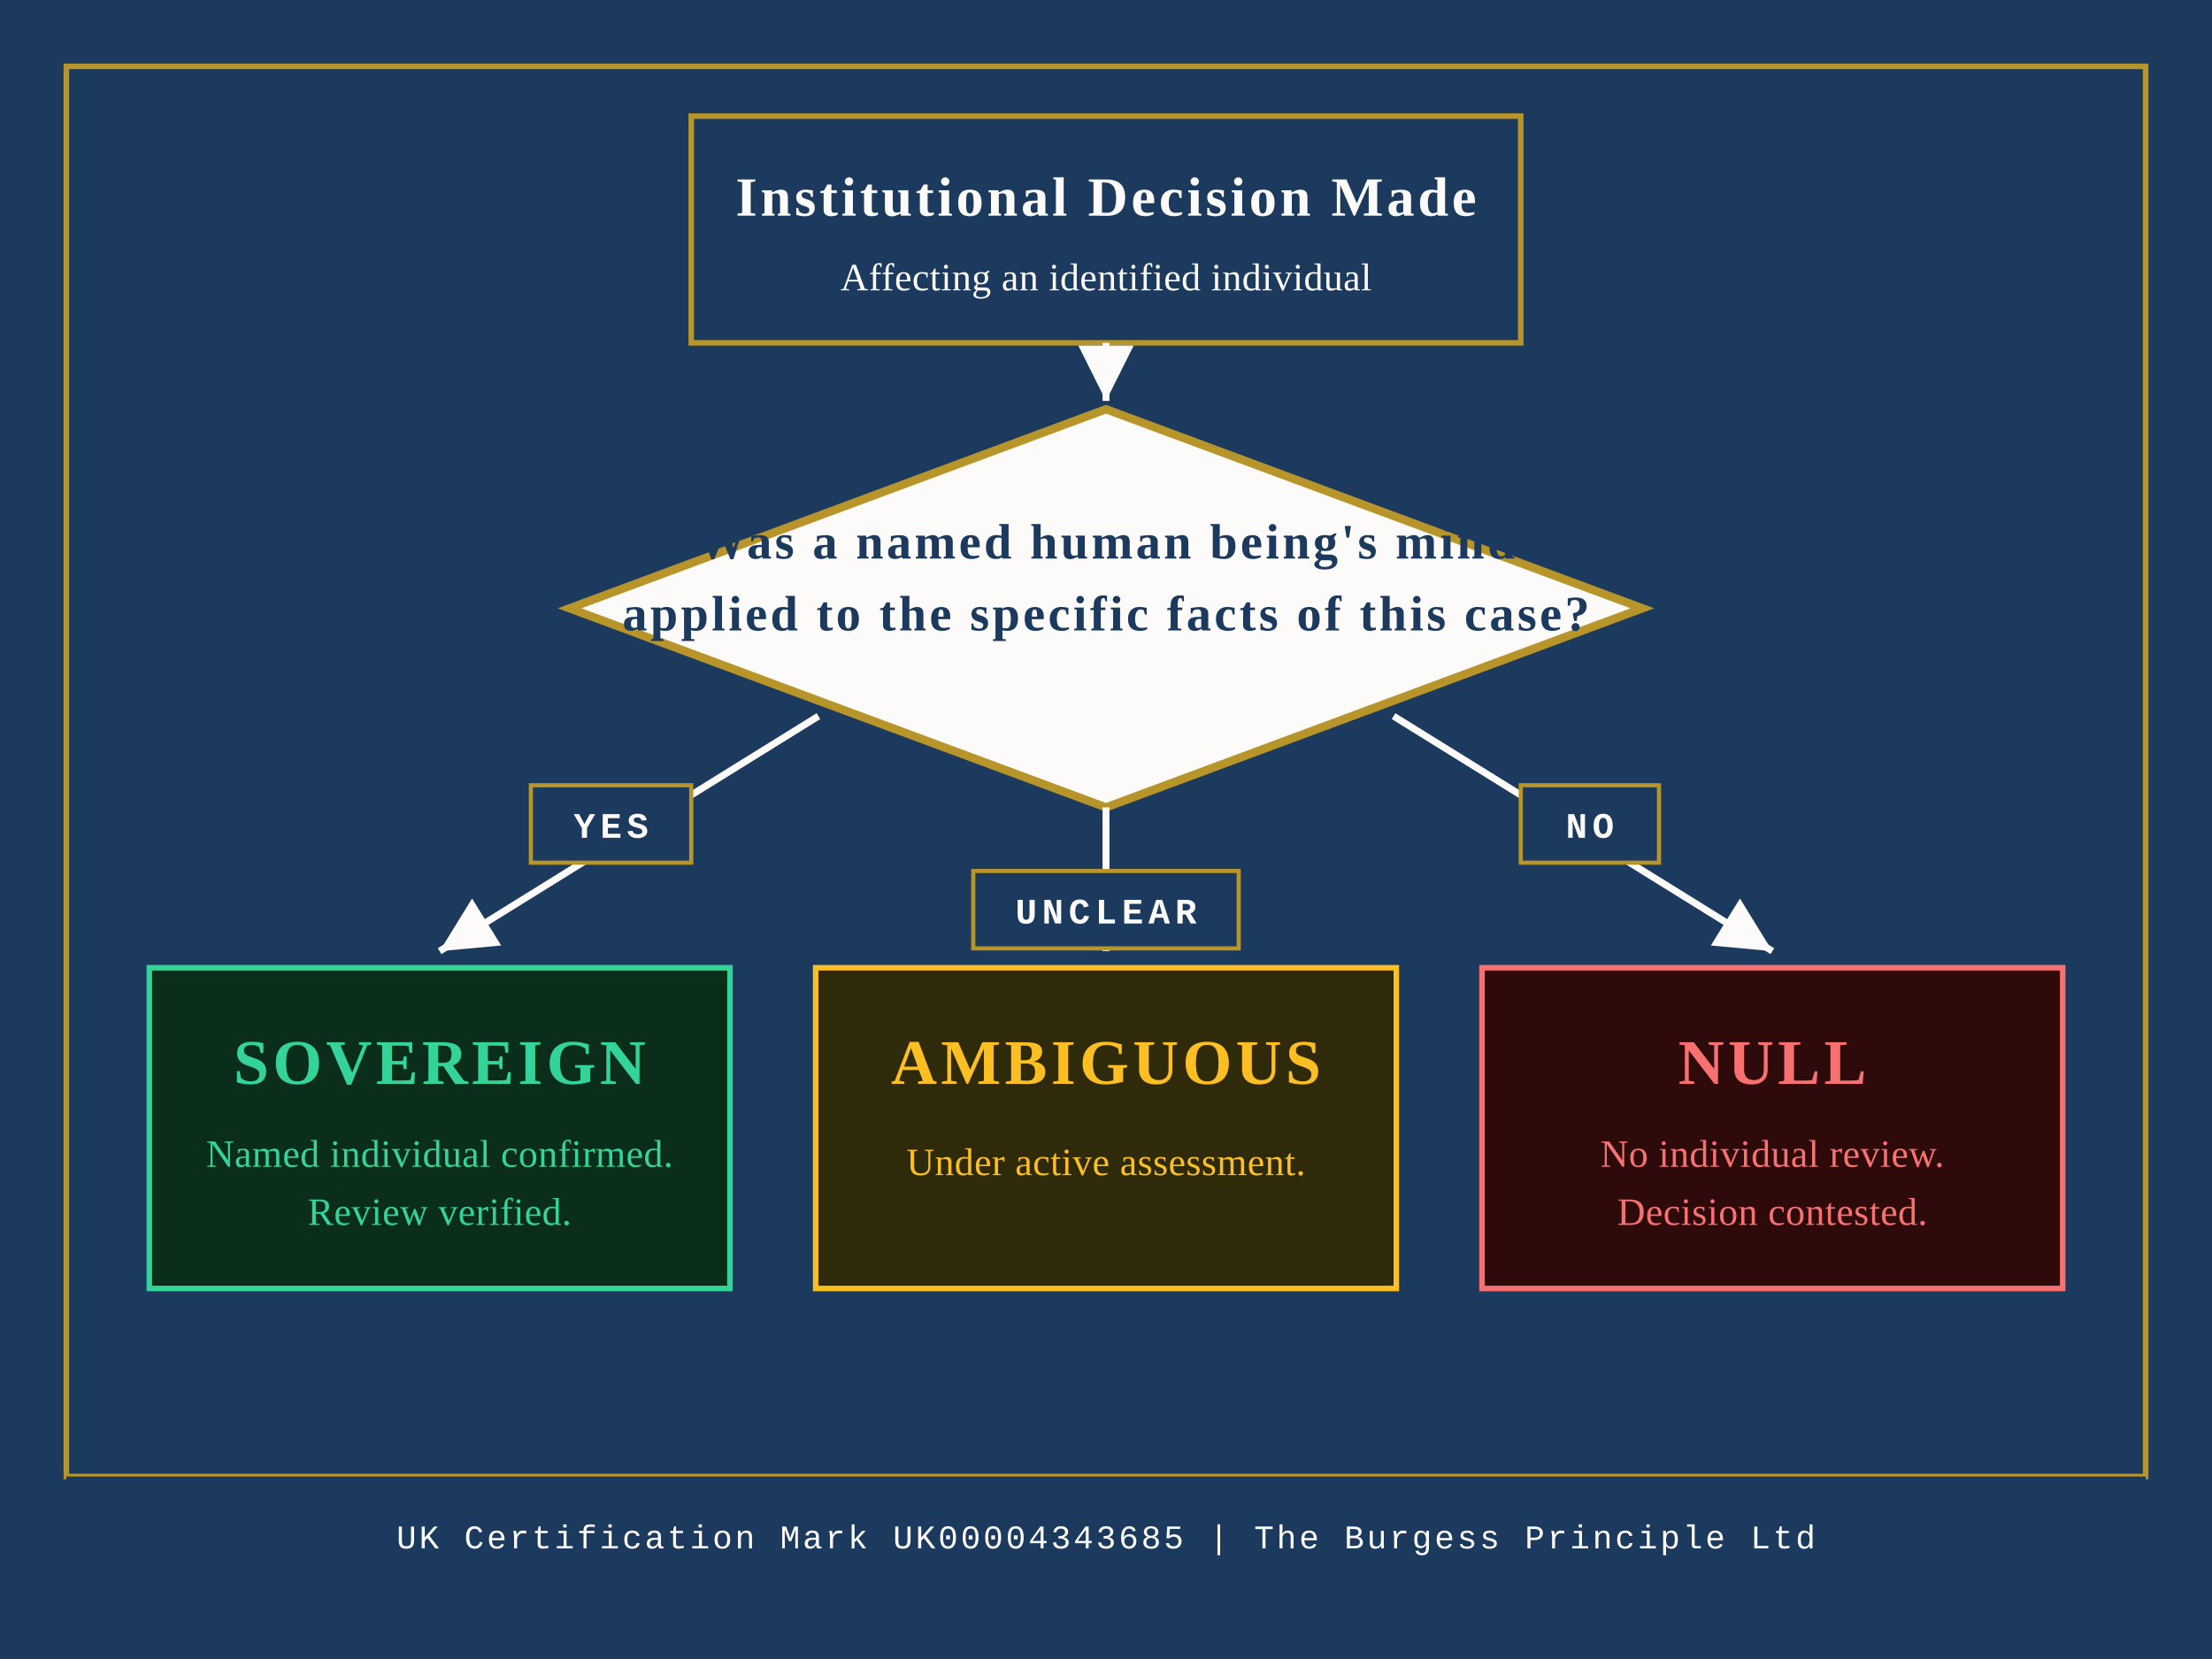
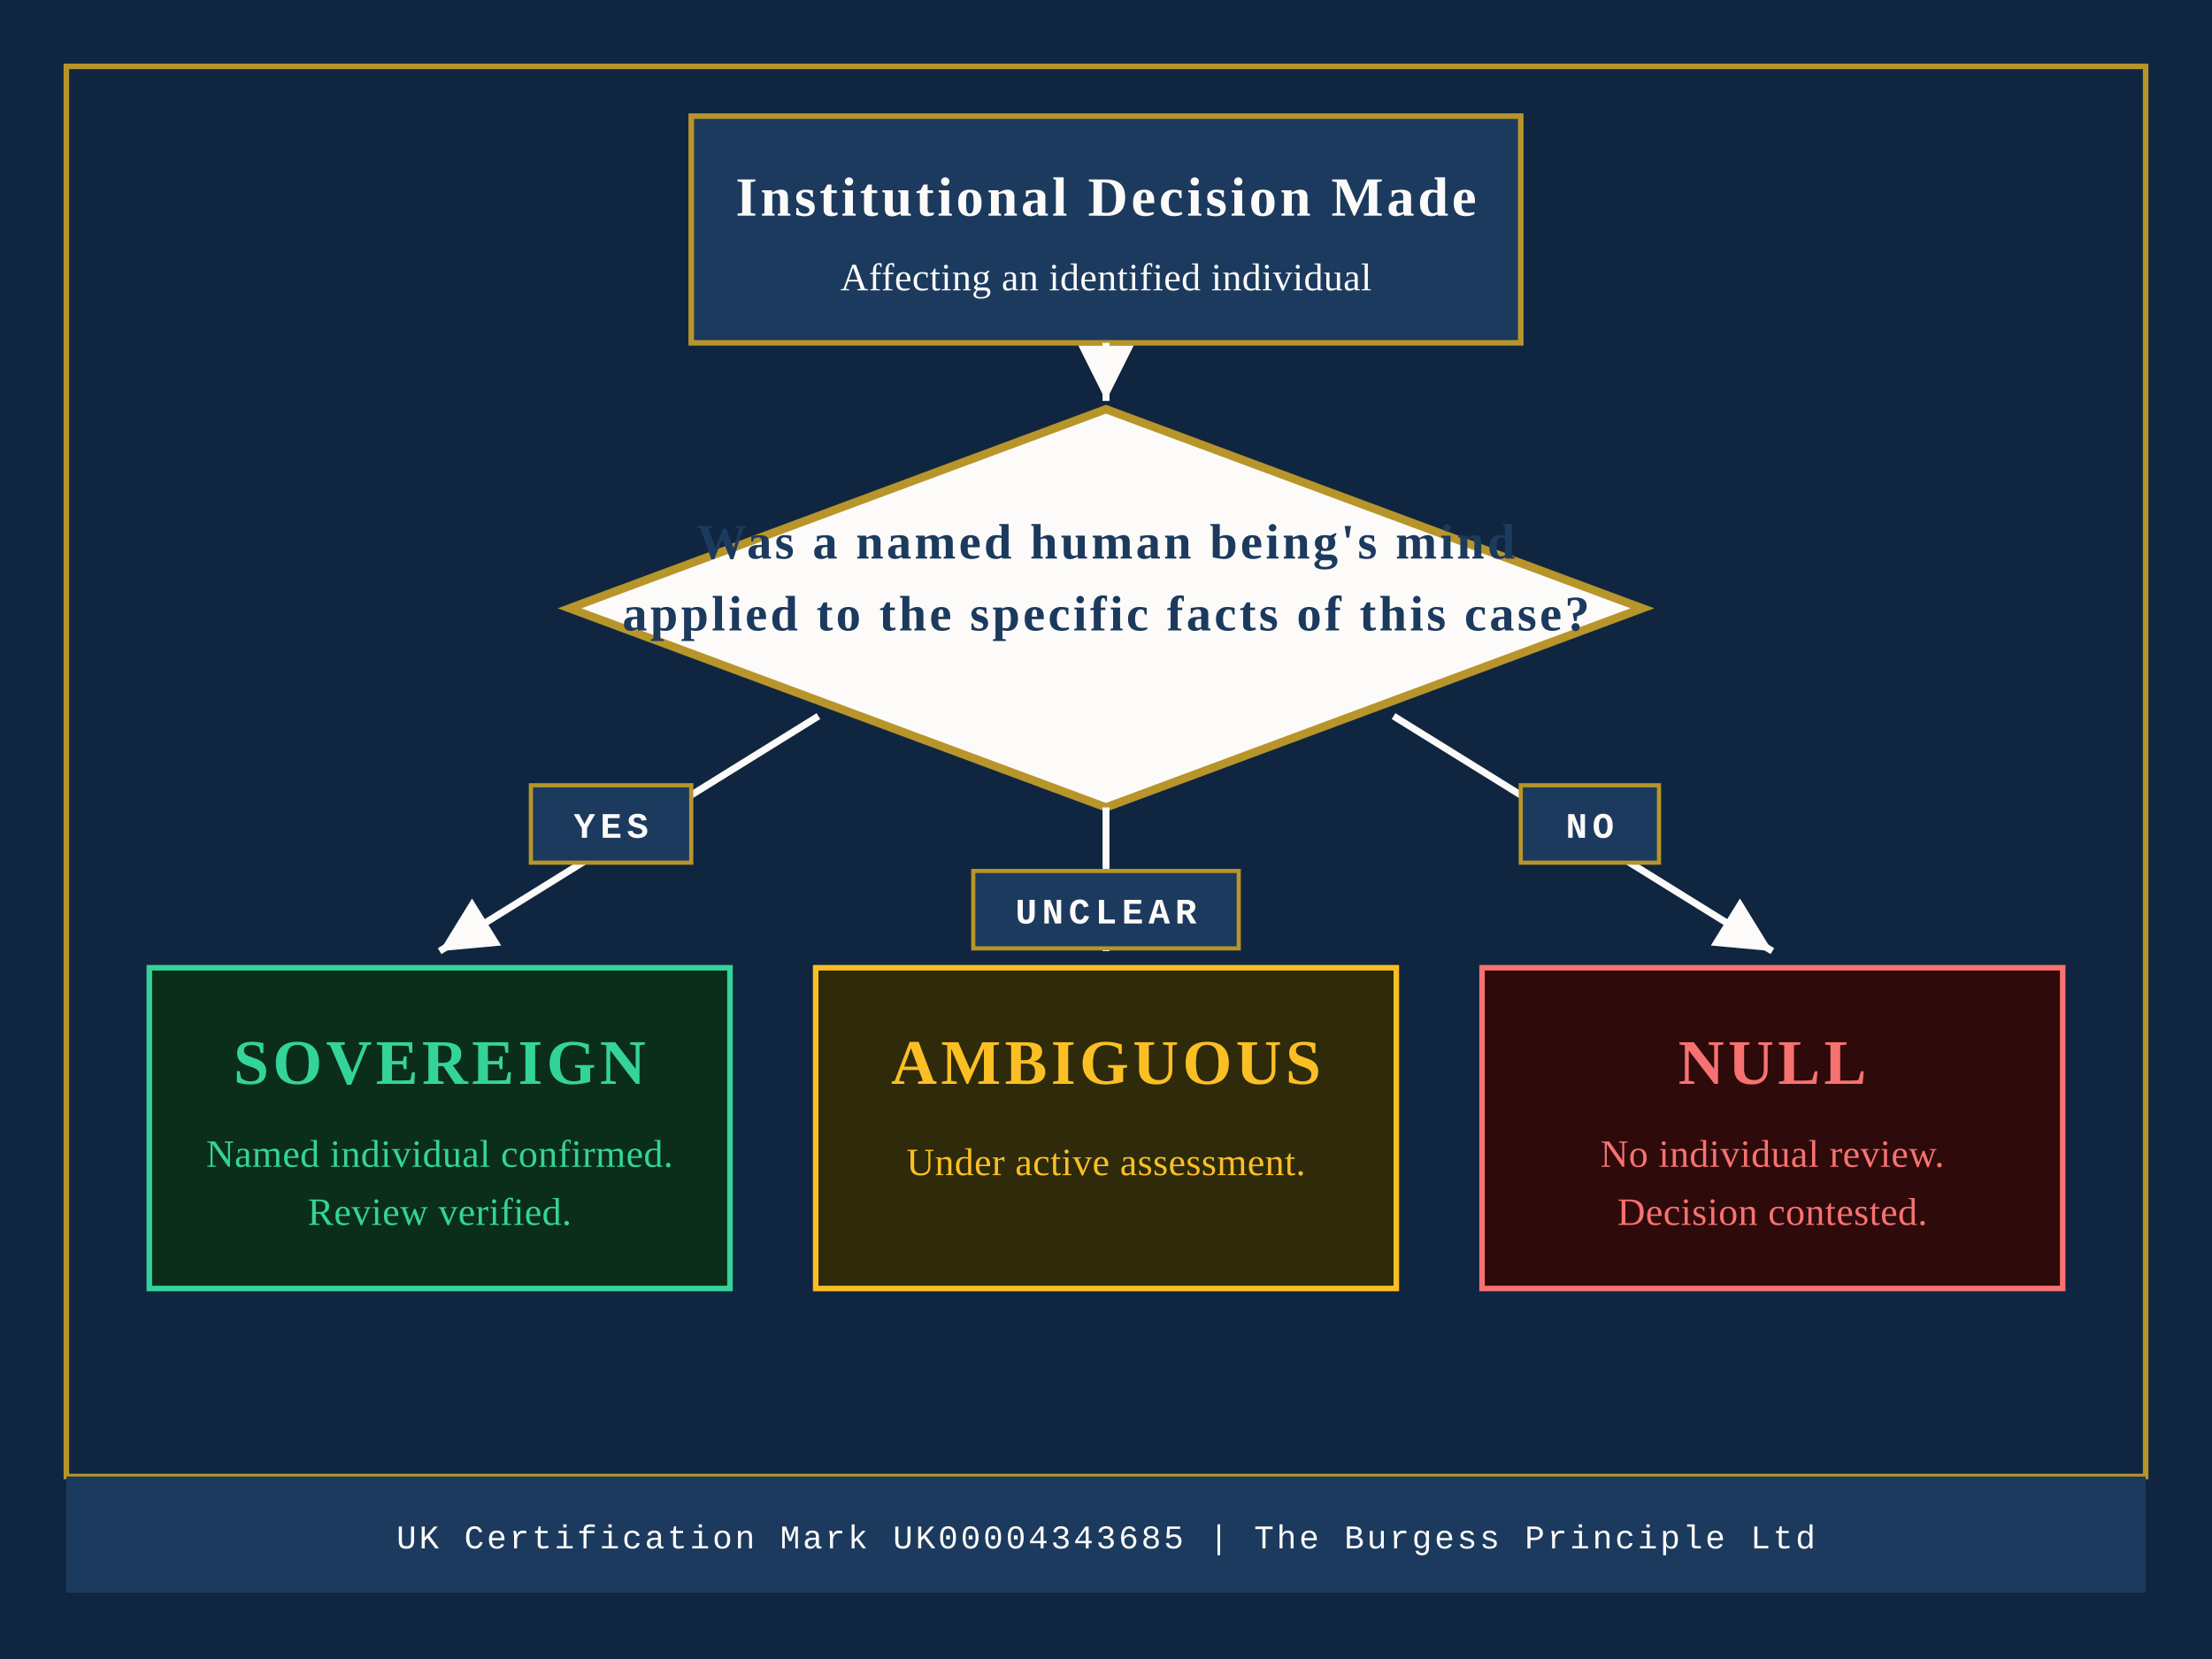
<svg xmlns="http://www.w3.org/2000/svg" width="800" height="600" viewBox="0 0 800 600" role="img" aria-labelledby="title desc">
  <defs>
    <marker id="arrow-cream" markerWidth="12" markerHeight="12" refX="10" refY="6" orient="auto" markerUnits="strokeWidth">
      <path d="M2 2 L10 6 L2 10 Z" fill="#FCFBF9" />
    </marker>
    <style>
      .heading { font-family: Georgia, 'Times New Roman', serif; font-weight: 700; letter-spacing: 0.06em; }
      .subcopy { font-family: Georgia, 'Times New Roman', serif; font-weight: 400; letter-spacing: 0.01em; }
      .label { font-family: ui-monospace, SFMono-Regular, Menlo, Monaco, Consolas, 'Liberation Mono', monospace; font-weight: 700; letter-spacing: 0.14em; }
      .footer { font-family: ui-monospace, SFMono-Regular, Menlo, Monaco, Consolas, 'Liberation Mono', monospace; font-weight: 500; letter-spacing: 0.08em; }
      .arrow { fill: none; stroke: #FCFBF9; stroke-width: 2.5; marker-end: url(#arrow-cream); }
    </style>
  </defs>
-   <rect width="800" height="600" fill="#1C3A5E" />
+   <rect width="800" height="600" fill="#102640" />
  <rect x="24" y="24" width="752" height="510" fill="none" stroke="#B8952A" stroke-width="2" />
  <rect x="250" y="42" width="300" height="82" fill="#1C3A5E" stroke="#B8952A" stroke-width="2" />
  <text x="400" y="78" text-anchor="middle" class="heading" font-size="20" fill="#FCFBF9">Institutional Decision Made</text>
  <text x="400" y="105" text-anchor="middle" class="subcopy" font-size="14" fill="#FCFBF9">Affecting an identified individual</text>
  <path class="arrow" d="M400 124 L400 145" />
  <polygon points="400,148 594,220 400,292 206,220" fill="#FCFBF9" stroke="#B8952A" stroke-width="3" />
  <text x="400" y="202" text-anchor="middle" class="heading" font-size="18" fill="#1C3A5E">Was a named human being's mind</text>
  <text x="400" y="228" text-anchor="middle" class="heading" font-size="18" fill="#1C3A5E">applied to the specific facts of this case?</text>
  <path class="arrow" d="M296 259 L159 344" />
  <path class="arrow" d="M504 259 L641 344" />
  <path class="arrow" d="M400 292 L400 344" />
  <rect x="192" y="284" width="58" height="28" fill="#1C3A5E" stroke="#B8952A" stroke-width="1.5" />
  <text x="221" y="303" text-anchor="middle" class="label" font-size="13" fill="#FCFBF9">YES</text>
  <rect x="550" y="284" width="50" height="28" fill="#1C3A5E" stroke="#B8952A" stroke-width="1.5" />
  <text x="575" y="303" text-anchor="middle" class="label" font-size="13" fill="#FCFBF9">NO</text>
  <rect x="352" y="315" width="96" height="28" fill="#1C3A5E" stroke="#B8952A" stroke-width="1.5" />
  <text x="400" y="334" text-anchor="middle" class="label" font-size="13" fill="#FCFBF9">UNCLEAR</text>
  <rect x="54" y="350" width="210" height="116" fill="#0a2e1a" stroke="#34d399" stroke-width="2" />
  <text x="159" y="392" text-anchor="middle" class="heading" font-size="23" fill="#34d399">SOVEREIGN</text>
  <text x="159" y="422" text-anchor="middle" class="subcopy" font-size="14" fill="#34d399">Named individual confirmed.</text>
  <text x="159" y="443" text-anchor="middle" class="subcopy" font-size="14" fill="#34d399">Review verified.</text>
  <rect x="295" y="350" width="210" height="116" fill="#2e2a0a" stroke="#fbbf24" stroke-width="2" />
  <text x="400" y="392" text-anchor="middle" class="heading" font-size="23" fill="#fbbf24">AMBIGUOUS</text>
  <text x="400" y="425" text-anchor="middle" class="subcopy" font-size="14" fill="#fbbf24">Under active assessment.</text>
  <rect x="536" y="350" width="210" height="116" fill="#2e0a0a" stroke="#f87171" stroke-width="2" />
  <text x="641" y="392" text-anchor="middle" class="heading" font-size="23" fill="#f87171">NULL</text>
  <text x="641" y="422" text-anchor="middle" class="subcopy" font-size="14" fill="#f87171">No individual review.</text>
  <text x="641" y="443" text-anchor="middle" class="subcopy" font-size="14" fill="#f87171">Decision contested.</text>
  <rect x="24" y="534" width="752" height="42" fill="#1C3A5E" />
  <text x="400" y="560" text-anchor="middle" class="footer" font-size="12" fill="#FCFBF9">UK Certification Mark UK00004343685 | The Burgess Principle Ltd</text>
</svg>
